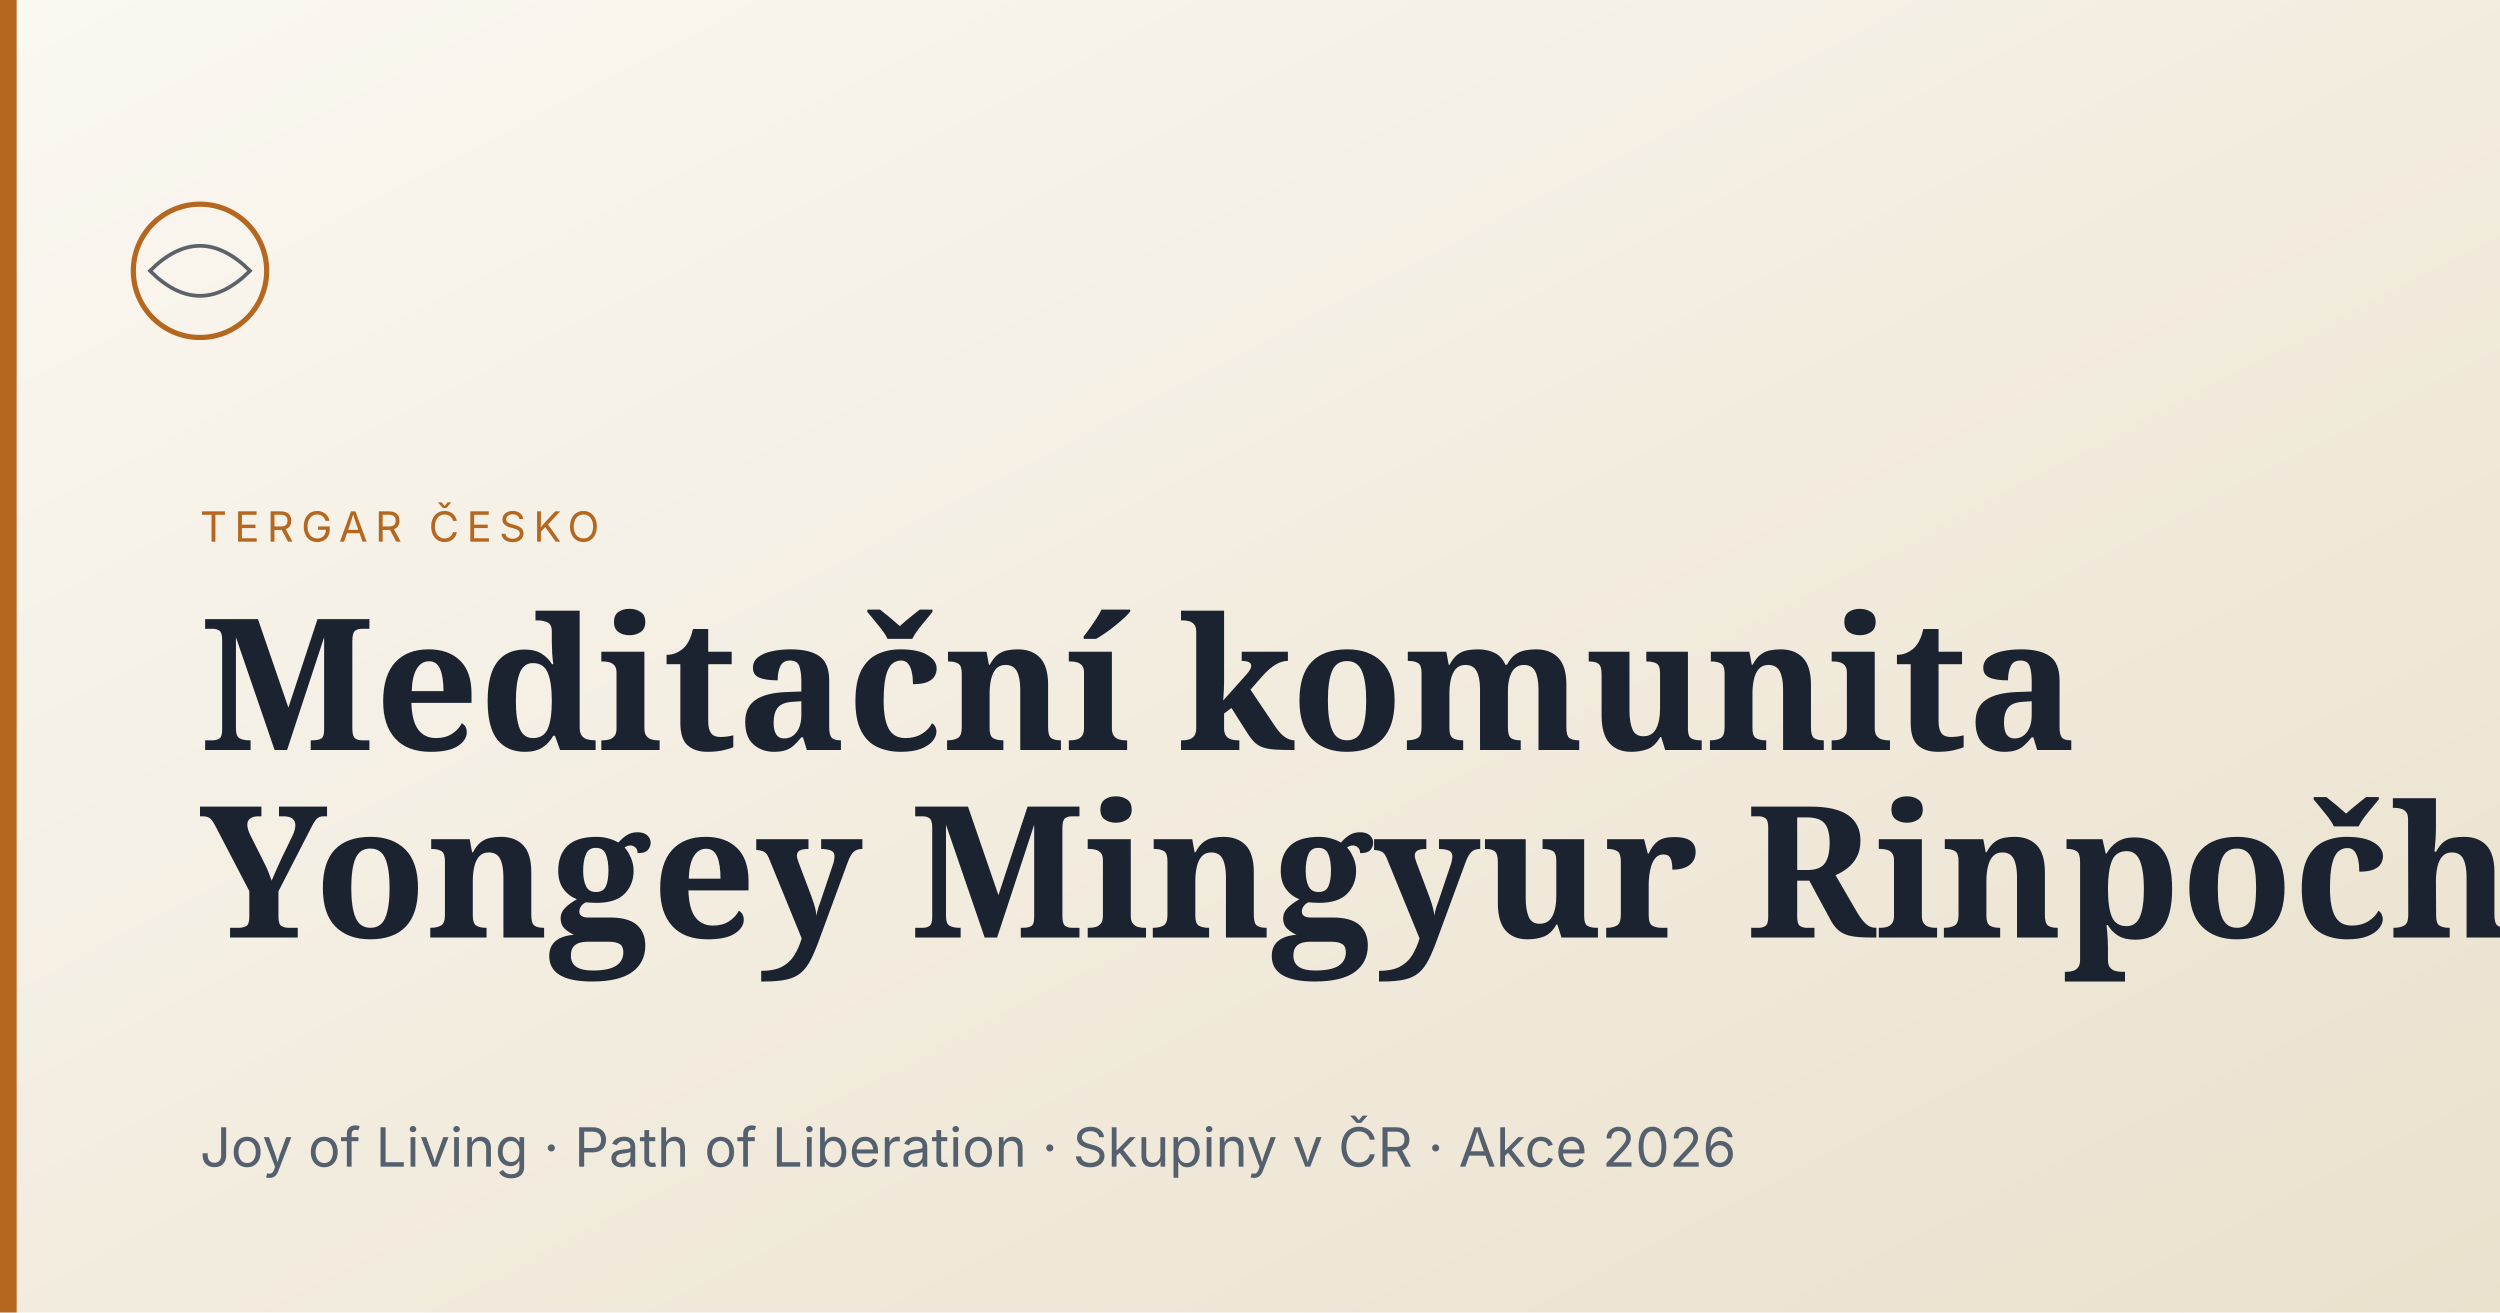
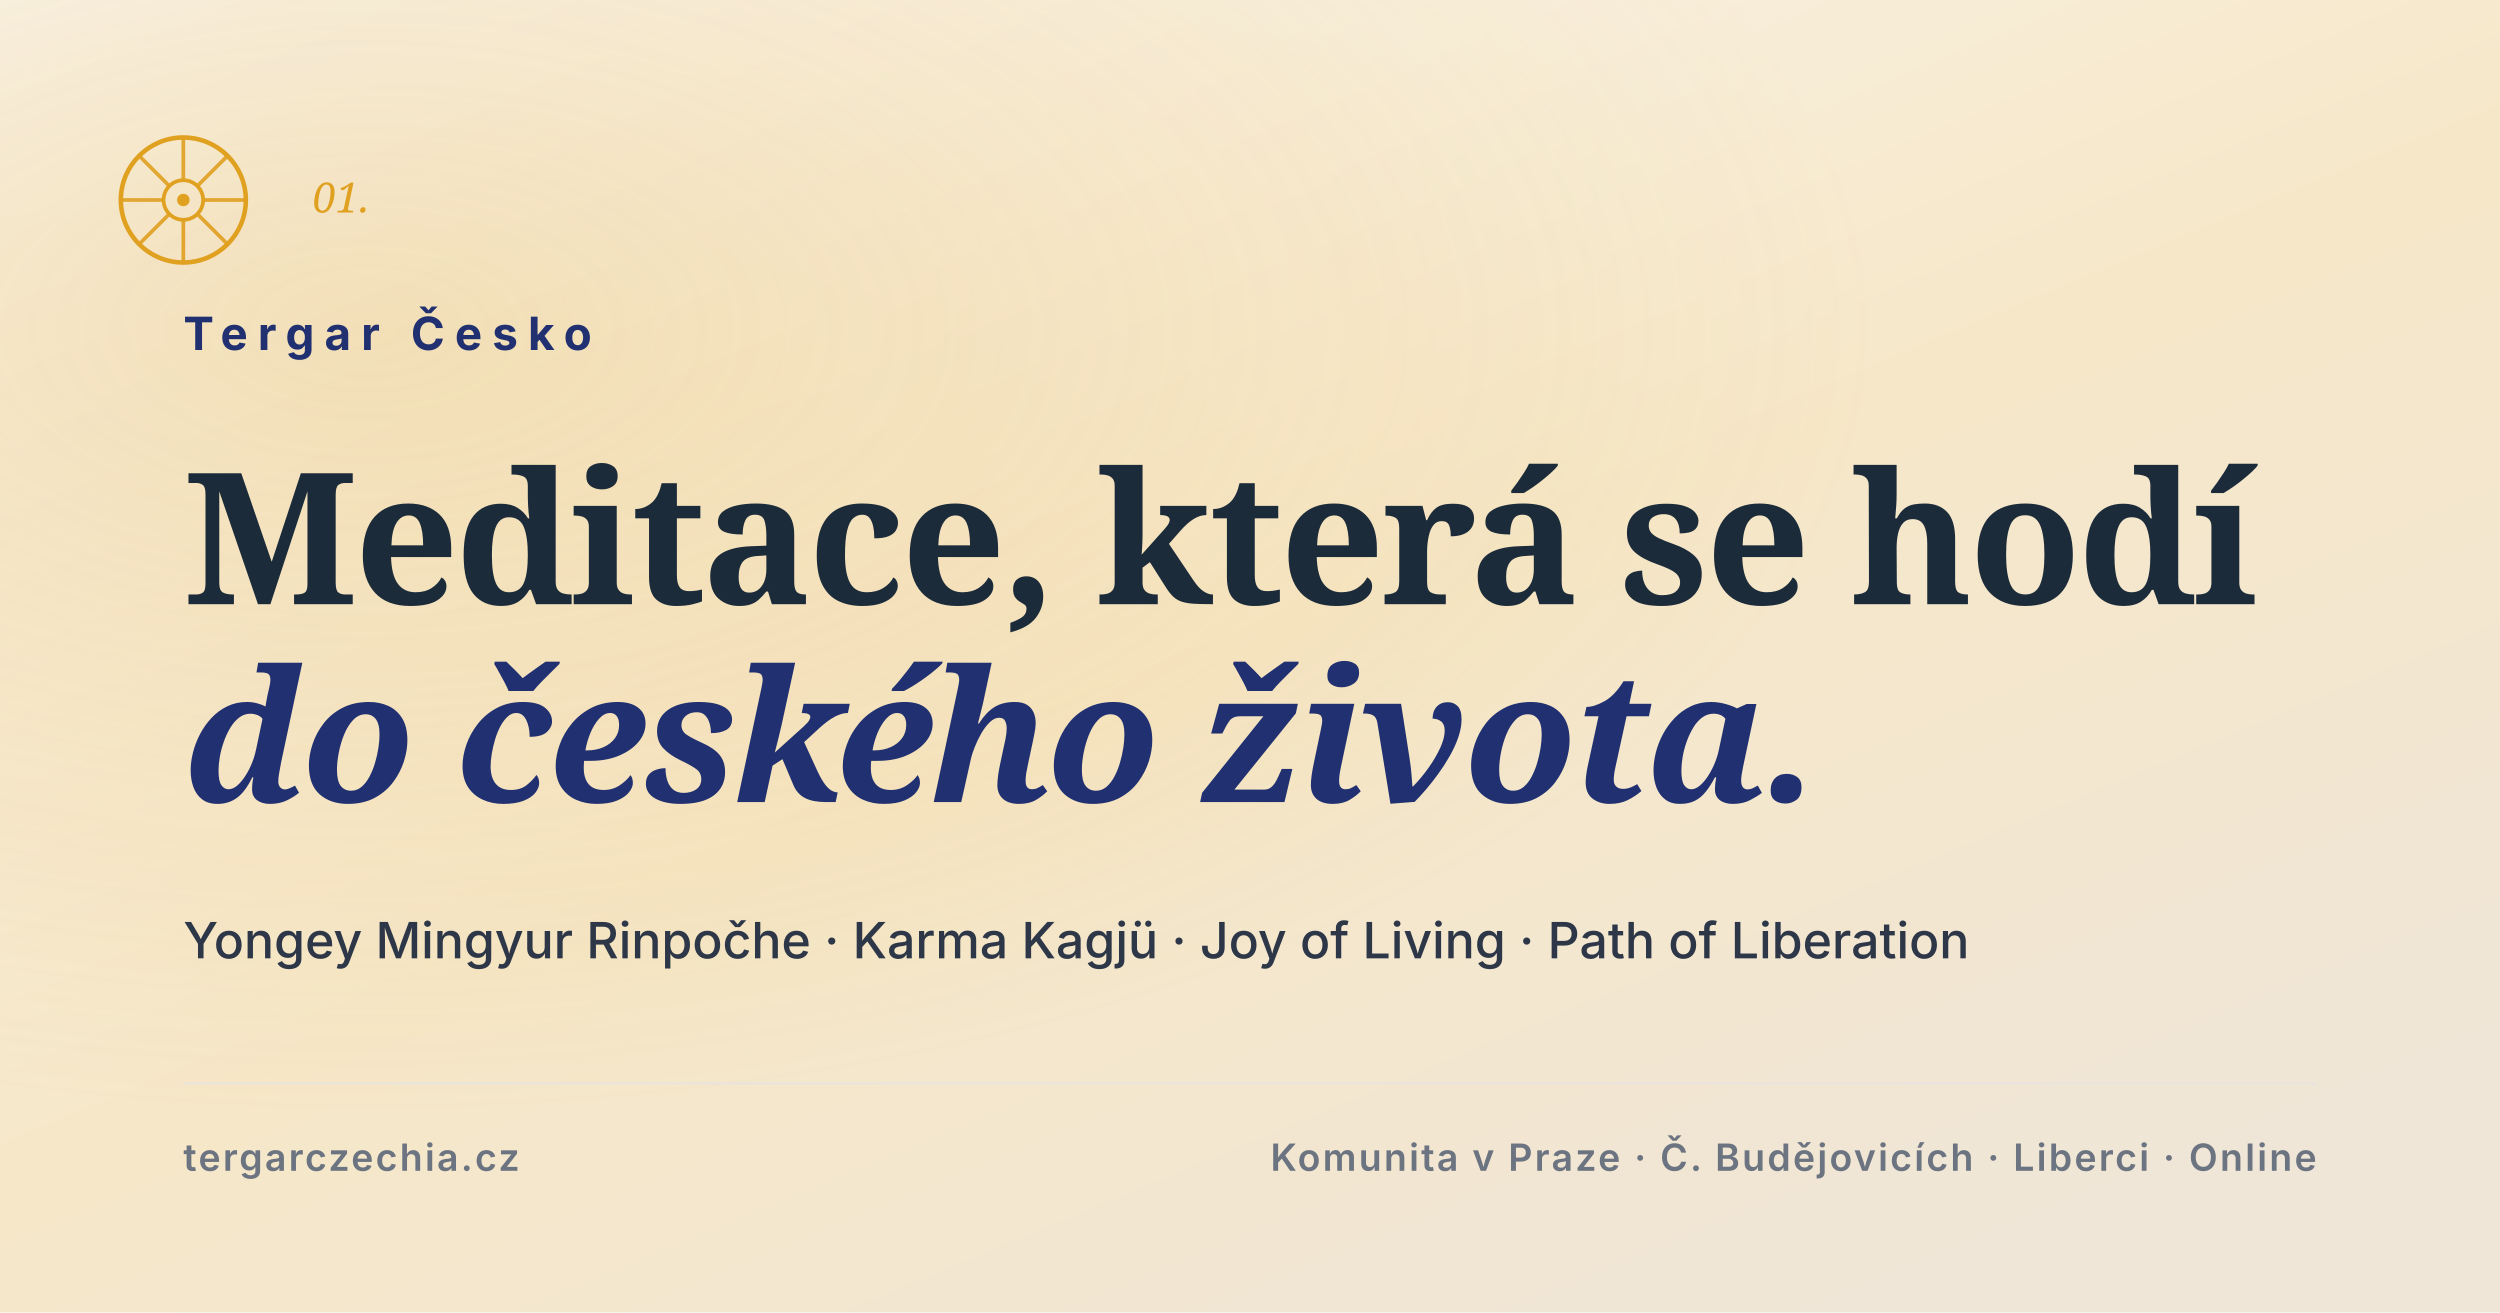
<svg xmlns="http://www.w3.org/2000/svg" viewBox="0 0 1200 630" width="1200" height="630">
  <defs>
-     <linearGradient id="bg" x1="0" y1="0" x2="1" y2="1">
-       <stop offset="0%" stop-color="#FBF8F2" />
-       <stop offset="100%" stop-color="#EAE1CD" />
+     <linearGradient id="bg" x1="0" y1="0" x2="0.8" y2="1">
+       <stop offset="0%" stop-color="#FAF8F4" />
+       <stop offset="55%" stop-color="#F6E7C8" />
+       <stop offset="100%" stop-color="#EFE6D8" />
    </linearGradient>
+     <radialGradient id="glow" cx="0.15" cy="0.25" r="0.6">
+       <stop offset="0%" stop-color="#E0A020" stop-opacity="0.22" />
+       <stop offset="100%" stop-color="#E0A020" stop-opacity="0" />
+     </radialGradient>
    <style>
-       text { font-family: "Source Serif 4", "Source Serif Pro", Georgia, serif; }
-       .kicker { font-family: "Inter", system-ui, sans-serif; letter-spacing: 0.18em; font-size: 20px; fill: #B6671F; text-transform: uppercase; }
-       .title { font-size: 88px; font-weight: 600; fill: #1B2230; }
-       .sub { font-family: "Inter", system-ui, sans-serif; font-size: 26px; fill: #55606E; }
+       .kicker { font-family: "Inter", system-ui, sans-serif; letter-spacing: 0.22em; font-size: 22px; fill: #203070; font-weight: 700; text-transform: uppercase; }
+       .title { font-family: "Playfair Display", "Source Serif 4", Georgia, serif; font-size: 88px; font-weight: 600; fill: #1C2B3A; letter-spacing: -0.02em; }
+       .title-accent { font-family: "Playfair Display", "Source Serif 4", Georgia, serif; font-size: 88px; font-weight: 600; font-style: italic; fill: #203070; letter-spacing: -0.02em; }
+       .sub { font-family: "Inter", system-ui, sans-serif; font-size: 24px; fill: #2D3748; font-weight: 500; }
+       .folio { font-family: "Playfair Display", Georgia, serif; font-style: italic; font-size: 20px; fill: #E0A020; }
+       .url { font-family: "Inter", system-ui, sans-serif; font-size: 18px; fill: #6B7480; letter-spacing: 0.06em; text-transform: uppercase; font-weight: 600; }
    </style>
  </defs>
  <rect width="1200" height="630" fill="url(#bg)" />
-   <rect x="0" y="0" width="8" height="630" fill="#B6671F" />
-   <g transform="translate(96, 130)">
-     <circle cx="0" cy="0" r="32" fill="none" stroke="#B6671F" stroke-width="2.5" />
-     <path d="M-24 0 Q0 -24 24 0 Q0 24 -24 0 Z" fill="none" stroke="#1B2230" stroke-width="1.8" opacity="0.7" />
+   <rect width="1200" height="630" fill="url(#glow)" />
+   <g transform="translate(88, 96)" stroke-linecap="round">
+     <circle cx="0" cy="0" r="30" fill="none" stroke="#E0A020" stroke-width="2.2" />
+     <circle cx="0" cy="0" r="9.5" fill="none" stroke="#E0A020" stroke-width="1.8" />
+     <g stroke="#E0A020" stroke-width="1.8" opacity="0.9">
+       <line x1="0" y1="-29.5" x2="0" y2="-10" />
+       <line x1="0" y1="-29.5" x2="0" y2="-10" transform="rotate(45)" />
+       <line x1="0" y1="-29.5" x2="0" y2="-10" transform="rotate(90)" />
+       <line x1="0" y1="-29.5" x2="0" y2="-10" transform="rotate(135)" />
+       <line x1="0" y1="-29.5" x2="0" y2="-10" transform="rotate(180)" />
+       <line x1="0" y1="-29.5" x2="0" y2="-10" transform="rotate(225)" />
+       <line x1="0" y1="-29.5" x2="0" y2="-10" transform="rotate(270)" />
+       <line x1="0" y1="-29.5" x2="0" y2="-10" transform="rotate(315)" />
+     </g>
+     <circle cx="0" cy="0" r="3" fill="#E0A020" />
  </g>
-   <text x="96" y="260" class="kicker">TERGAR ČESKO</text>
-   <text x="96" y="360" class="title">Meditační komunita</text>
-   <text x="96" y="450" class="title">Yongey Mingyur Rinpočheho</text>
-   <text x="96" y="560" class="sub">Joy of Living · Path of Liberation · Skupiny v ČR · Akce 2026</text>
+   <text x="150" y="102" class="folio">01.</text>
+   <text x="88" y="168" class="kicker">Tergar Česko</text>
+   <text x="88" y="290" class="title">Meditace, která se hodí</text>
+   <text x="88" y="385" class="title-accent">do českého života.</text>
+   <text x="88" y="460" class="sub">Yongey Mingyur Rinpočhe · Karma Kagjü · Joy of Living · Path of Liberation</text>
+   <line x1="88" y1="520" x2="1112" y2="520" stroke="#E8E4DD" stroke-width="1" />
+   <text x="88" y="562" class="url">tergarczechia.cz</text>
+   <text x="1112" y="562" class="url" text-anchor="end">Komunita v Praze · Č. Budějovicích · Liberci · Online</text>
</svg>
